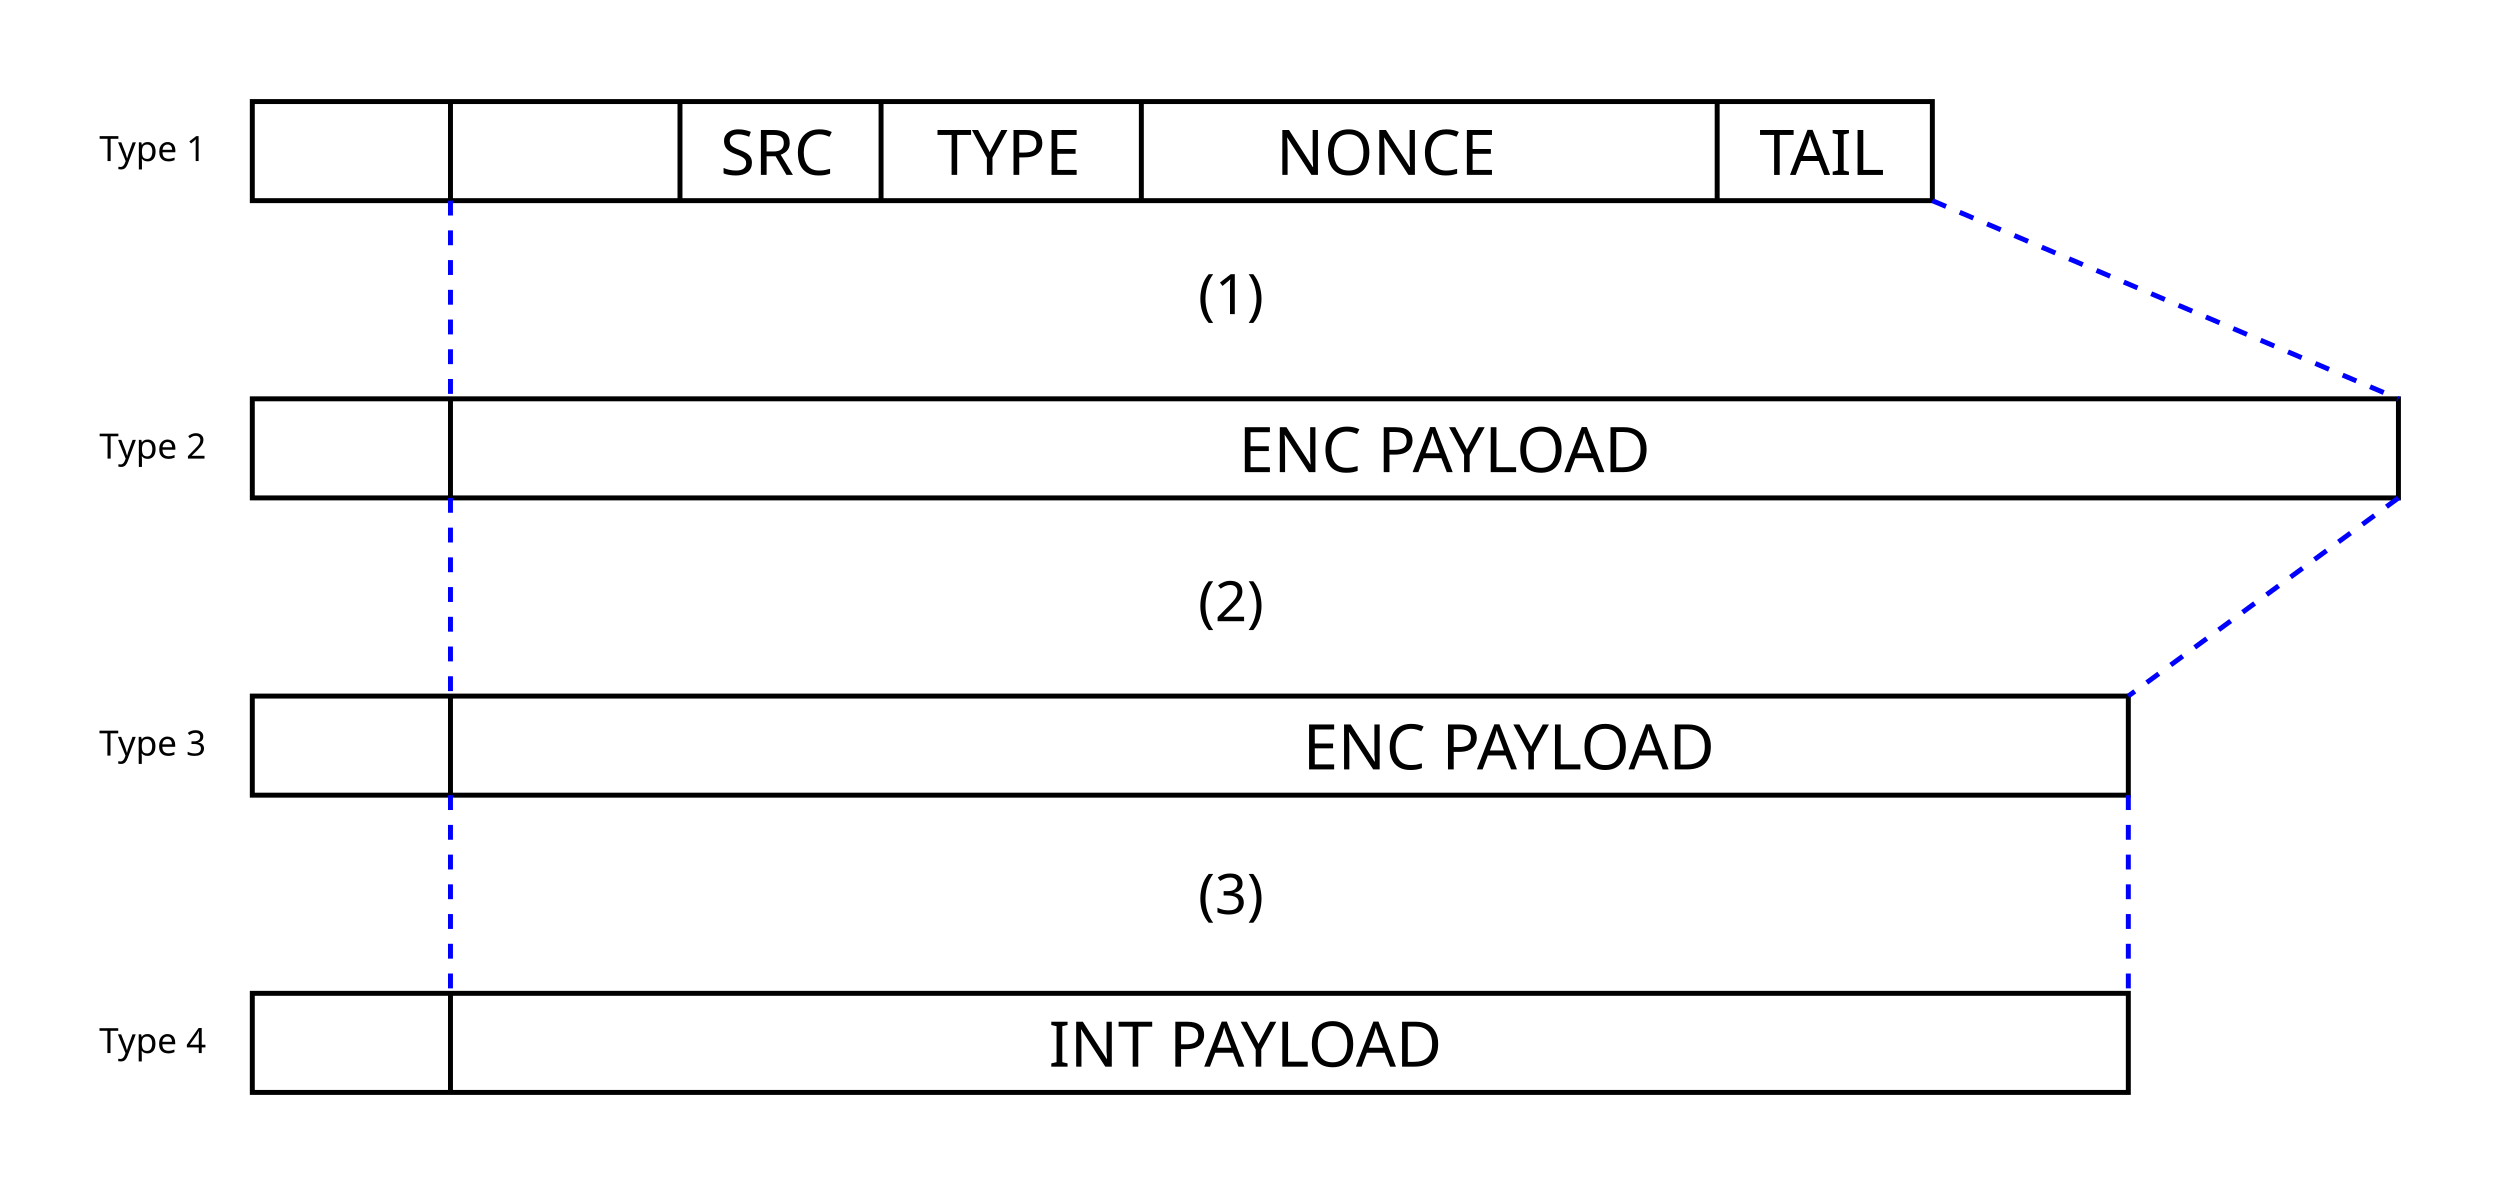
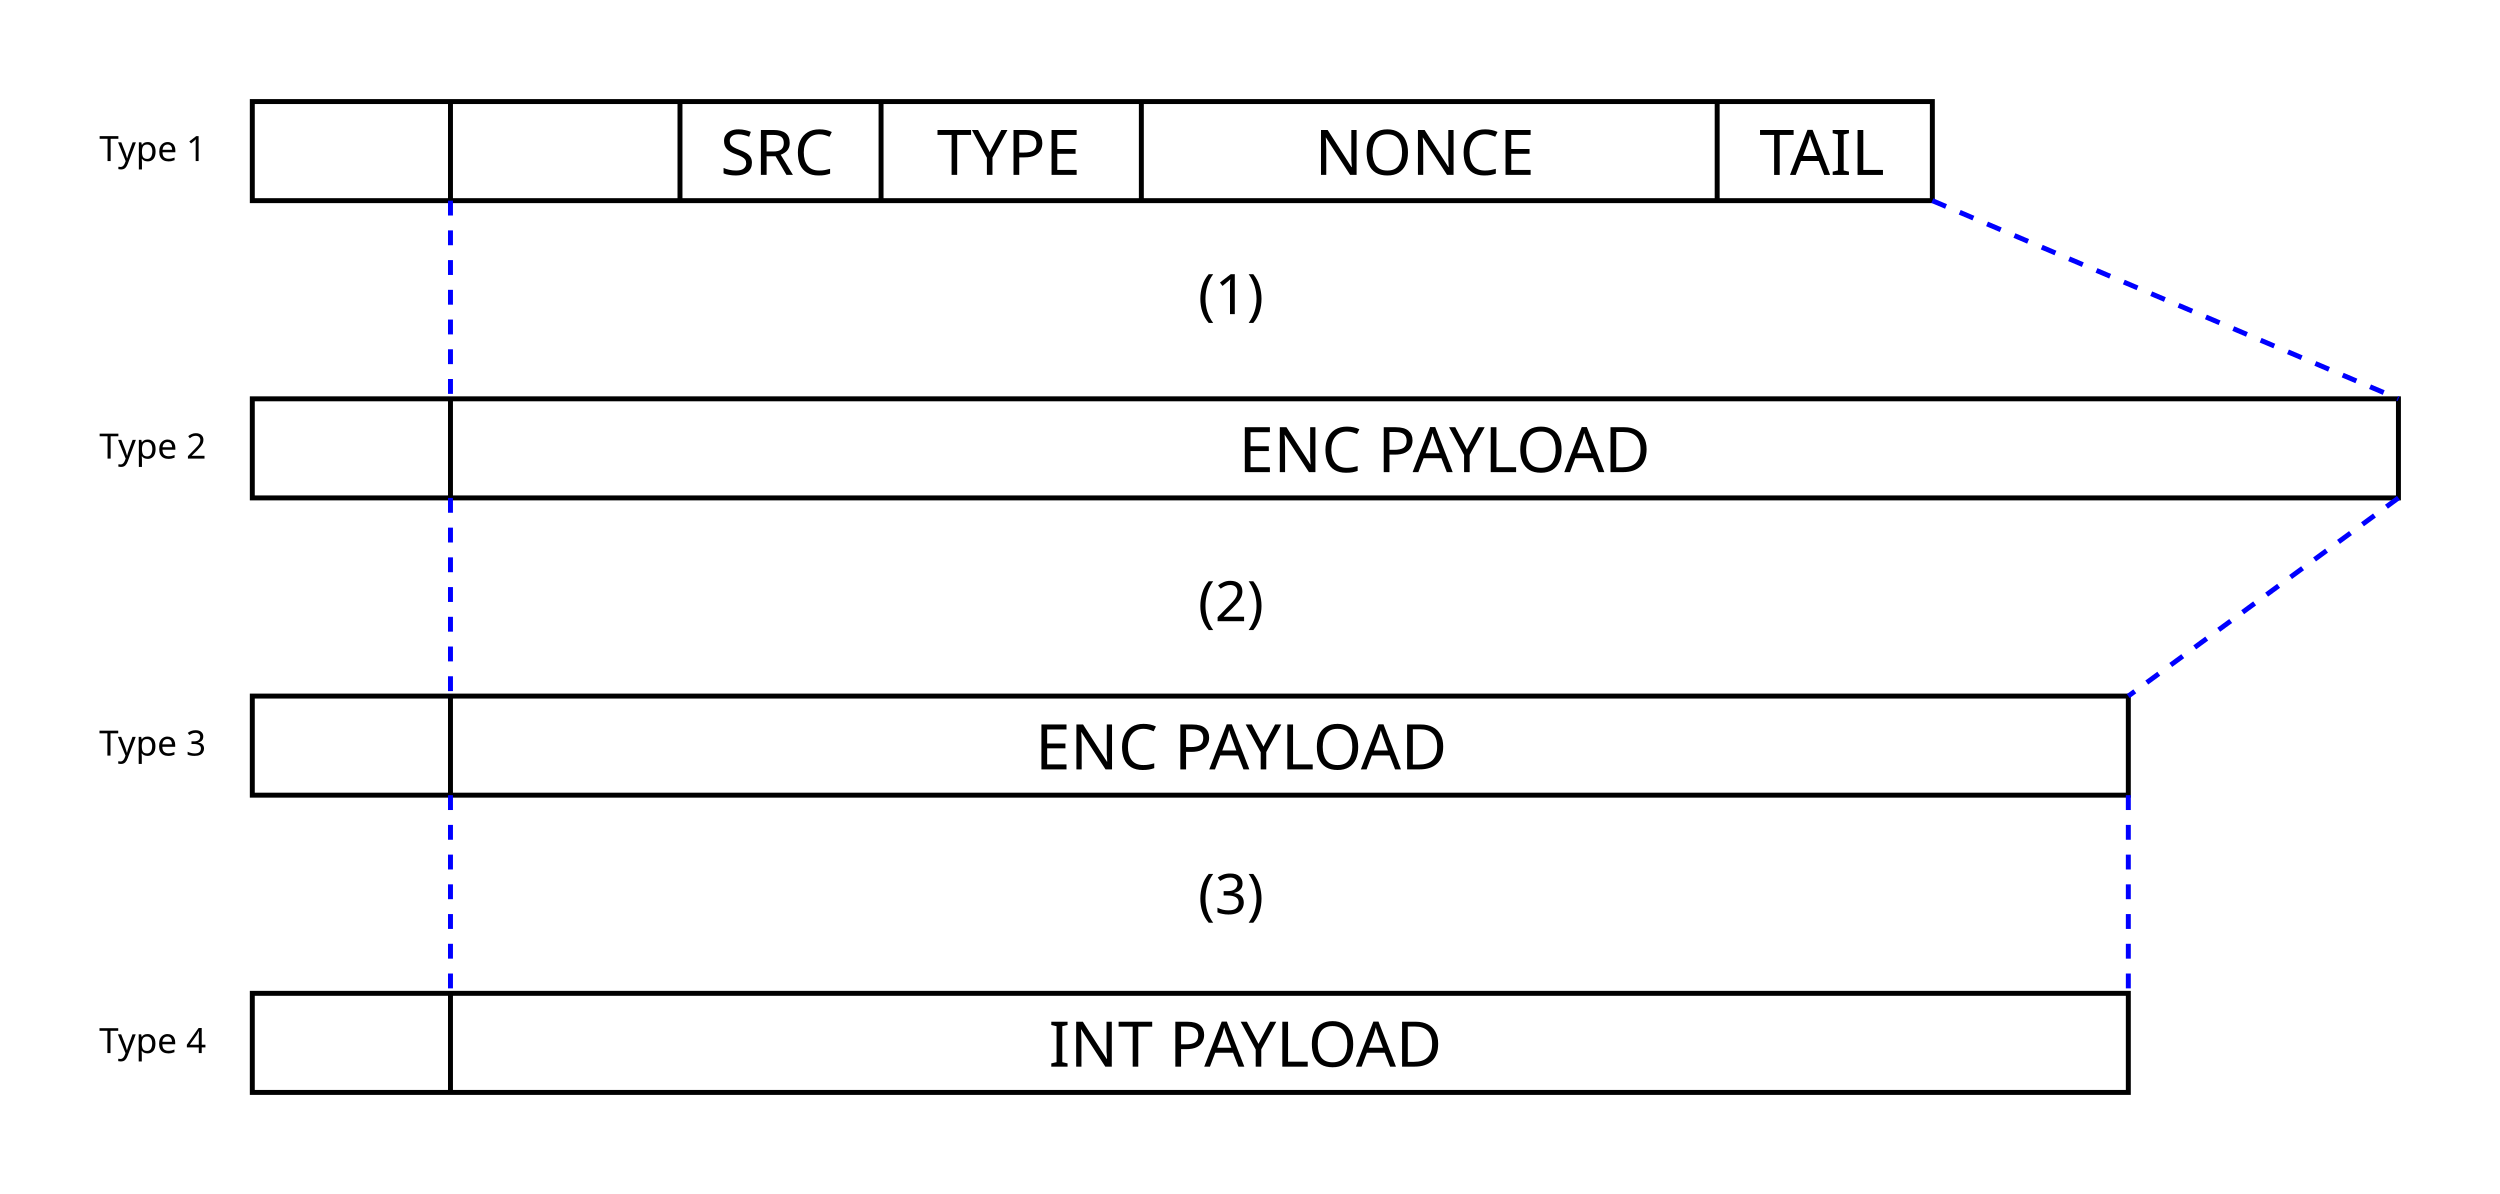
<svg xmlns="http://www.w3.org/2000/svg" width="252.307mm" height="120.5mm" viewBox="0 0 252.307 120.5" version="1.1" id="svg8">
  <defs id="defs2" />
  <g id="layer1" transform="translate(5.46293,-66.75)">
    <rect style="fill:none;fill-opacity:1;stroke:#000000;stroke-width:0.5;stroke-linecap:butt;stroke-linejoin:miter;stroke-miterlimit:4;stroke-dasharray:none;stroke-dashoffset:0;stroke-opacity:1" id="rect3719" width="169.555" height="10" x="20" y="77" />
    <flowRoot xml:space="preserve" id="flowRoot3723" style="font-style:normal;font-weight:normal;font-size:40px;line-height:1.25;font-family:sans-serif;letter-spacing:0px;word-spacing:0px;fill:#000000;fill-opacity:1;stroke:none" transform="matrix(0.2645833,0,0,0.2645833,1.511904,-1.965919)">
      <flowRegion id="flowRegion3725">
        <rect id="rect3727" width="677.267" height="75.591" x="75.591" y="291.024" />
      </flowRegion>
      <flowPara id="flowPara3729" style="font-size:24px">SYNC</flowPara>
    </flowRoot>
    <path style="fill:none;stroke:#000000;stroke-width:0.5;stroke-linecap:butt;stroke-linejoin:miter;stroke-miterlimit:4;stroke-dasharray:none;stroke-opacity:1" d="M 40,77 V 87" id="path3733" />
    <flowRoot xml:space="preserve" id="flowRoot4555" style="font-style:normal;font-weight:normal;font-size:40px;line-height:1.25;font-family:sans-serif;letter-spacing:0px;word-spacing:0px;fill:#000000;fill-opacity:1;stroke:none" transform="matrix(0.2645833,0,0,0.2645833,-15.30804,-48.85298)">
      <flowRegion id="flowRegion4557">
        <rect id="rect4559" width="92.857" height="61.429" x="229.286" y="468.234" />
      </flowRegion>
      <flowPara id="flowPara4561" style="font-size:24px">DST</flowPara>
    </flowRoot>
    <text xml:space="preserve" style="font-style:normal;font-weight:normal;font-size:10.583px;line-height:1.25;font-family:sans-serif;letter-spacing:0px;word-spacing:0px;fill:#000000;fill-opacity:1;stroke:none;stroke-width:0.265" x="67.233" y="84.398" id="text4565">
      <tspan id="tspan4563" x="67.233" y="84.398" style="font-size:6.35px;stroke-width:0.265">SRC</tspan>
    </text>
    <text xml:space="preserve" style="font-style:normal;font-weight:normal;font-size:10.583px;line-height:1.25;font-family:sans-serif;letter-spacing:0px;word-spacing:0px;fill:#000000;fill-opacity:1;stroke:none;stroke-width:0.265" x="89.089" y="84.398" id="text4569">
      <tspan id="tspan4567" x="89.089" y="84.398" style="font-size:6.35px;stroke-width:0.265">TYPE</tspan>
    </text>
-     <text xml:space="preserve" style="font-style:normal;font-weight:normal;font-size:10.583px;line-height:1.25;font-family:sans-serif;letter-spacing:0px;word-spacing:0px;fill:#000000;fill-opacity:1;stroke:none;stroke-width:0.265" x="123.342" y="84.398" id="text4565-7">
-       <tspan id="tspan4563-4" x="123.342" y="84.398" style="font-size:6.35px;stroke-width:0.265">NONCE</tspan>
+     <text xml:space="preserve" style="font-style:normal;font-weight:normal;font-size:10.583px;line-height:1.25;font-family:sans-serif;letter-spacing:0px;word-spacing:0px;fill:#000000;fill-opacity:1;stroke:none;stroke-width:0.265" x="127.246" y="84.398" id="text4565-7">
+       <tspan id="tspan4563-4" x="127.246" y="84.398" style="font-size:6.35px;stroke-width:0.265">NONCE</tspan>
    </text>
    <text xml:space="preserve" style="font-style:normal;font-weight:normal;font-size:10.583px;line-height:1.25;font-family:sans-serif;letter-spacing:0px;word-spacing:0px;fill:#000000;fill-opacity:1;stroke:none;stroke-width:0.265" x="172.101" y="84.401" id="text4565-79">
      <tspan id="tspan4563-45" x="172.101" y="84.401" style="font-size:6.35px;stroke-width:0.265">TAIL</tspan>
    </text>
    <rect style="fill:none;fill-opacity:1;stroke:#000000;stroke-width:0.5;stroke-linecap:butt;stroke-linejoin:miter;stroke-miterlimit:4;stroke-dasharray:none;stroke-dashoffset:0;stroke-opacity:1" id="rect3719-7" width="216.594" height="10" x="20" y="107" />
    <flowRoot xml:space="preserve" id="flowRoot3723-3" style="font-style:normal;font-weight:normal;font-size:40px;line-height:1.25;font-family:sans-serif;letter-spacing:0px;word-spacing:0px;fill:#000000;fill-opacity:1;stroke:none" transform="matrix(0.2645833,0,0,0.2645833,1.511904,28.03409)">
      <flowRegion id="flowRegion3725-9">
        <rect id="rect3727-4" width="677.267" height="75.591" x="75.591" y="291.024" />
      </flowRegion>
      <flowPara id="flowPara3729-5" style="font-size:24px">SYNC</flowPara>
    </flowRoot>
    <path style="fill:none;stroke:#000000;stroke-width:0.5;stroke-linecap:butt;stroke-linejoin:miter;stroke-miterlimit:4;stroke-dasharray:none;stroke-opacity:1" d="m 40,107 v 10" id="path3733-8" />
    <text xml:space="preserve" style="font-style:normal;font-weight:normal;font-size:10.583px;line-height:1.25;font-family:sans-serif;letter-spacing:0px;word-spacing:0px;fill:#000000;fill-opacity:1;stroke:none;stroke-width:0.265" x="119.56" y="114.398" id="text4569-7">
      <tspan id="tspan4567-6" x="119.56" y="114.398" style="font-size:6.35px;stroke-width:0.265">ENC PAYLOAD</tspan>
    </text>
    <rect style="fill:none;fill-opacity:1;stroke:#000000;stroke-width:0.5;stroke-linecap:butt;stroke-linejoin:miter;stroke-miterlimit:4;stroke-dasharray:none;stroke-dashoffset:0;stroke-opacity:1" id="rect3719-7-7" width="189.333" height="10" x="20" y="137" />
    <flowRoot xml:space="preserve" id="flowRoot3723-3-1" style="font-style:normal;font-weight:normal;font-size:40px;line-height:1.25;font-family:sans-serif;letter-spacing:0px;word-spacing:0px;fill:#000000;fill-opacity:1;stroke:none" transform="matrix(0.2645833,0,0,0.2645833,1.511903,58.03408)">
      <flowRegion id="flowRegion3725-9-0">
        <rect id="rect3727-4-3" width="677.267" height="75.591" x="75.591" y="291.024" />
      </flowRegion>
      <flowPara id="flowPara3729-5-9" style="font-size:24px">SYNC</flowPara>
    </flowRoot>
    <path style="fill:none;stroke:#000000;stroke-width:0.5;stroke-linecap:butt;stroke-linejoin:miter;stroke-miterlimit:4;stroke-dasharray:none;stroke-opacity:1" d="m 40,137 v 10" id="path3733-8-1" />
-     <text xml:space="preserve" style="font-style:normal;font-weight:normal;font-size:10.583px;line-height:1.25;font-family:sans-serif;letter-spacing:0px;word-spacing:0px;fill:#000000;fill-opacity:1;stroke:none;stroke-width:0.265" x="126.043" y="144.398" id="text4569-7-0">
-       <tspan id="tspan4567-6-3" x="126.043" y="144.398" style="font-size:6.35px;stroke-width:0.265">ENC PAYLOAD</tspan>
+     <text xml:space="preserve" style="font-style:normal;font-weight:normal;font-size:10.583px;line-height:1.25;font-family:sans-serif;letter-spacing:0px;word-spacing:0px;fill:#000000;fill-opacity:1;stroke:none;stroke-width:0.265" x="99.033" y="144.398" id="text4569-7-0">
+       <tspan id="tspan4567-6-3" x="99.033" y="144.398" style="font-size:6.35px;stroke-width:0.265">ENC PAYLOAD</tspan>
    </text>
    <path style="fill:none;stroke:#0000ff;stroke-width:0.5;stroke-linecap:butt;stroke-linejoin:miter;stroke-miterlimit:4;stroke-dasharray:1.5, 1.5;stroke-dashoffset:0;stroke-opacity:1" d="m 189.555,87 47.039,20" id="path4775" />
    <path style="fill:none;stroke:#0000ff;stroke-width:0.5;stroke-linecap:butt;stroke-linejoin:miter;stroke-miterlimit:4;stroke-dasharray:1.5, 1.5;stroke-dashoffset:0;stroke-opacity:1" d="m 236.594,117 -27.261,20" id="path4777" />
    <path style="fill:none;stroke:#0000ff;stroke-width:0.5;stroke-linecap:butt;stroke-linejoin:miter;stroke-miterlimit:4;stroke-dasharray:1.5, 1.5;stroke-dashoffset:0;stroke-opacity:1" d="M 40,87 40,107" id="path4779" />
    <path style="fill:none;stroke:#0000ff;stroke-width:0.5;stroke-linecap:butt;stroke-linejoin:miter;stroke-miterlimit:4;stroke-dasharray:1.5, 1.5;stroke-dashoffset:0;stroke-opacity:1" d="m 40,117 -2e-6,20" id="path4781" />
    <rect style="fill:none;fill-opacity:1;stroke:#000000;stroke-width:0.5;stroke-linecap:butt;stroke-linejoin:miter;stroke-miterlimit:4;stroke-dasharray:none;stroke-dashoffset:0;stroke-opacity:1" id="rect3719-7-7-6" width="189.333" height="10" x="20" y="167" />
    <flowRoot xml:space="preserve" id="flowRoot3723-3-1-4" style="font-style:normal;font-weight:normal;font-size:40px;line-height:1.25;font-family:sans-serif;letter-spacing:0px;word-spacing:0px;fill:#000000;fill-opacity:1;stroke:none" transform="matrix(0.2645833,0,0,0.2645833,1.511899,88.03407)">
      <flowRegion id="flowRegion3725-9-0-9">
        <rect id="rect3727-4-3-7" width="677.267" height="75.591" x="75.591" y="291.024" />
      </flowRegion>
      <flowPara id="flowPara3729-5-9-5" style="font-size:24px">SYNC</flowPara>
    </flowRoot>
    <path style="fill:none;stroke:#000000;stroke-width:0.5;stroke-linecap:butt;stroke-linejoin:miter;stroke-miterlimit:4;stroke-dasharray:none;stroke-opacity:1" d="m 40,167 v 10" id="path3733-8-1-0" />
    <text xml:space="preserve" style="font-style:normal;font-weight:normal;font-size:10.583px;line-height:1.25;font-family:sans-serif;letter-spacing:0px;word-spacing:0px;fill:#000000;fill-opacity:1;stroke:none;stroke-width:0.265" x="100.385" y="174.398" id="text4569-7-0-1">
      <tspan id="tspan4567-6-3-9" x="100.385" y="174.398" style="font-size:6.35px;stroke-width:0.265">INT PAYLOAD</tspan>
    </text>
    <path style="fill:none;stroke:#0000ff;stroke-width:0.5;stroke-linecap:butt;stroke-linejoin:miter;stroke-miterlimit:4;stroke-dasharray:1.5, 1.5;stroke-dashoffset:0;stroke-opacity:1" d="m 40,147 -6e-6,20" id="path4840" />
    <path style="fill:none;stroke:#0000ff;stroke-width:0.5;stroke-linecap:butt;stroke-linejoin:miter;stroke-miterlimit:4;stroke-dasharray:1.5, 1.5;stroke-dashoffset:0;stroke-opacity:1" d="m 209.333,147 2e-5,20" id="path4842" />
    <flowRoot xml:space="preserve" id="flowRoot4850" style="font-style:normal;font-weight:normal;font-size:13.333px;line-height:1.25;font-family:sans-serif;letter-spacing:0px;word-spacing:0px;fill:#000000;fill-opacity:1;stroke:none" transform="matrix(0.2645833,0,0,0.2645833,0,-103)">
      <flowRegion id="flowRegion4852" style="font-size:13.333px">
        <rect id="rect4854" width="213.142" height="41.416" x="913.178" y="740.054" style="font-size:13.333px" />
      </flowRegion>
      <flowPara id="flowPara4856" />
    </flowRoot>
    <text xml:space="preserve" style="font-style:normal;font-weight:normal;font-size:3.528px;line-height:1.25;font-family:sans-serif;letter-spacing:0px;word-spacing:0px;fill:#000000;fill-opacity:1;stroke:none;stroke-width:0.265" x="115.461" y="98.453" id="text4860">
      <tspan x="115.461" y="98.453" style="font-size:5.644px;stroke-width:0.265" id="tspan4862">(1)</tspan>
    </text>
    <text xml:space="preserve" style="font-style:normal;font-weight:normal;font-size:3.528px;line-height:1.25;font-family:sans-serif;letter-spacing:0px;word-spacing:0px;fill:#000000;fill-opacity:1;stroke:none;stroke-width:0.265" x="115.461" y="129.447" id="text4860-7">
      <tspan x="115.461" y="129.447" style="font-size:5.644px;stroke-width:0.265" id="tspan4862-1">(2)</tspan>
    </text>
    <text xml:space="preserve" style="font-style:normal;font-weight:normal;font-size:3.528px;line-height:1.25;font-family:sans-serif;letter-spacing:0px;word-spacing:0px;fill:#000000;fill-opacity:1;stroke:none;stroke-width:0.265" x="4.561" y="83.005" id="text4911">
      <tspan id="tspan4909" x="4.561" y="83.005" style="stroke-width:0.265">Type 1</tspan>
    </text>
    <text xml:space="preserve" style="font-style:normal;font-weight:normal;font-size:3.528px;line-height:1.25;font-family:sans-serif;letter-spacing:0px;word-spacing:0px;fill:#000000;fill-opacity:1;stroke:none;stroke-width:0.265" x="4.561" y="113.029" id="text4911-3">
      <tspan id="tspan4909-4" x="4.561" y="113.029" style="stroke-width:0.265">Type 2</tspan>
    </text>
    <text xml:space="preserve" style="font-style:normal;font-weight:normal;font-size:3.528px;line-height:1.25;font-family:sans-serif;letter-spacing:0px;word-spacing:0px;fill:#000000;fill-opacity:1;stroke:none;stroke-width:0.265" x="4.547" y="143.005" id="text4911-6">
      <tspan id="tspan4909-0" x="4.547" y="143.005" style="stroke-width:0.265">Type 3</tspan>
    </text>
    <text xml:space="preserve" style="font-style:normal;font-weight:normal;font-size:3.528px;line-height:1.25;font-family:sans-serif;letter-spacing:0px;word-spacing:0px;fill:#000000;fill-opacity:1;stroke:none;stroke-width:0.265" x="4.547" y="173.029" id="text4911-3-9">
      <tspan id="tspan4909-4-5" x="4.547" y="173.029" style="stroke-width:0.265">Type 4</tspan>
    </text>
    <text xml:space="preserve" style="font-style:normal;font-weight:normal;font-size:3.528px;line-height:1.25;font-family:sans-serif;letter-spacing:0px;word-spacing:0px;fill:#000000;fill-opacity:1;stroke:none;stroke-width:0.265" x="115.461" y="158.987" id="text4860-7-9-5">
      <tspan x="115.461" y="158.987" style="font-size:5.644px;stroke-width:0.265" id="tspan4862-1-9-9">(3)</tspan>
    </text>
    <path style="fill:none;stroke:#000000;stroke-width:0.5;stroke-linecap:butt;stroke-linejoin:miter;stroke-miterlimit:4;stroke-dasharray:none;stroke-opacity:1" d="M 63.163,77.086 V 87.086" id="path3733-6" />
    <path style="fill:none;stroke:#000000;stroke-width:0.5;stroke-linecap:butt;stroke-linejoin:miter;stroke-miterlimit:4;stroke-dasharray:none;stroke-opacity:1" d="M 83.456,77.086 V 87.086" id="path3733-6-5" />
    <path style="fill:none;stroke:#000000;stroke-width:0.5;stroke-linecap:butt;stroke-linejoin:miter;stroke-miterlimit:4;stroke-dasharray:none;stroke-opacity:1" d="M 109.725,77.086 V 87.086" id="path3733-6-0" />
    <path style="fill:none;stroke:#000000;stroke-width:0.5;stroke-linecap:butt;stroke-linejoin:miter;stroke-miterlimit:4;stroke-dasharray:none;stroke-opacity:1" d="M 167.839,77.086 V 87.086" id="path3733-6-6" />
  </g>
</svg>
